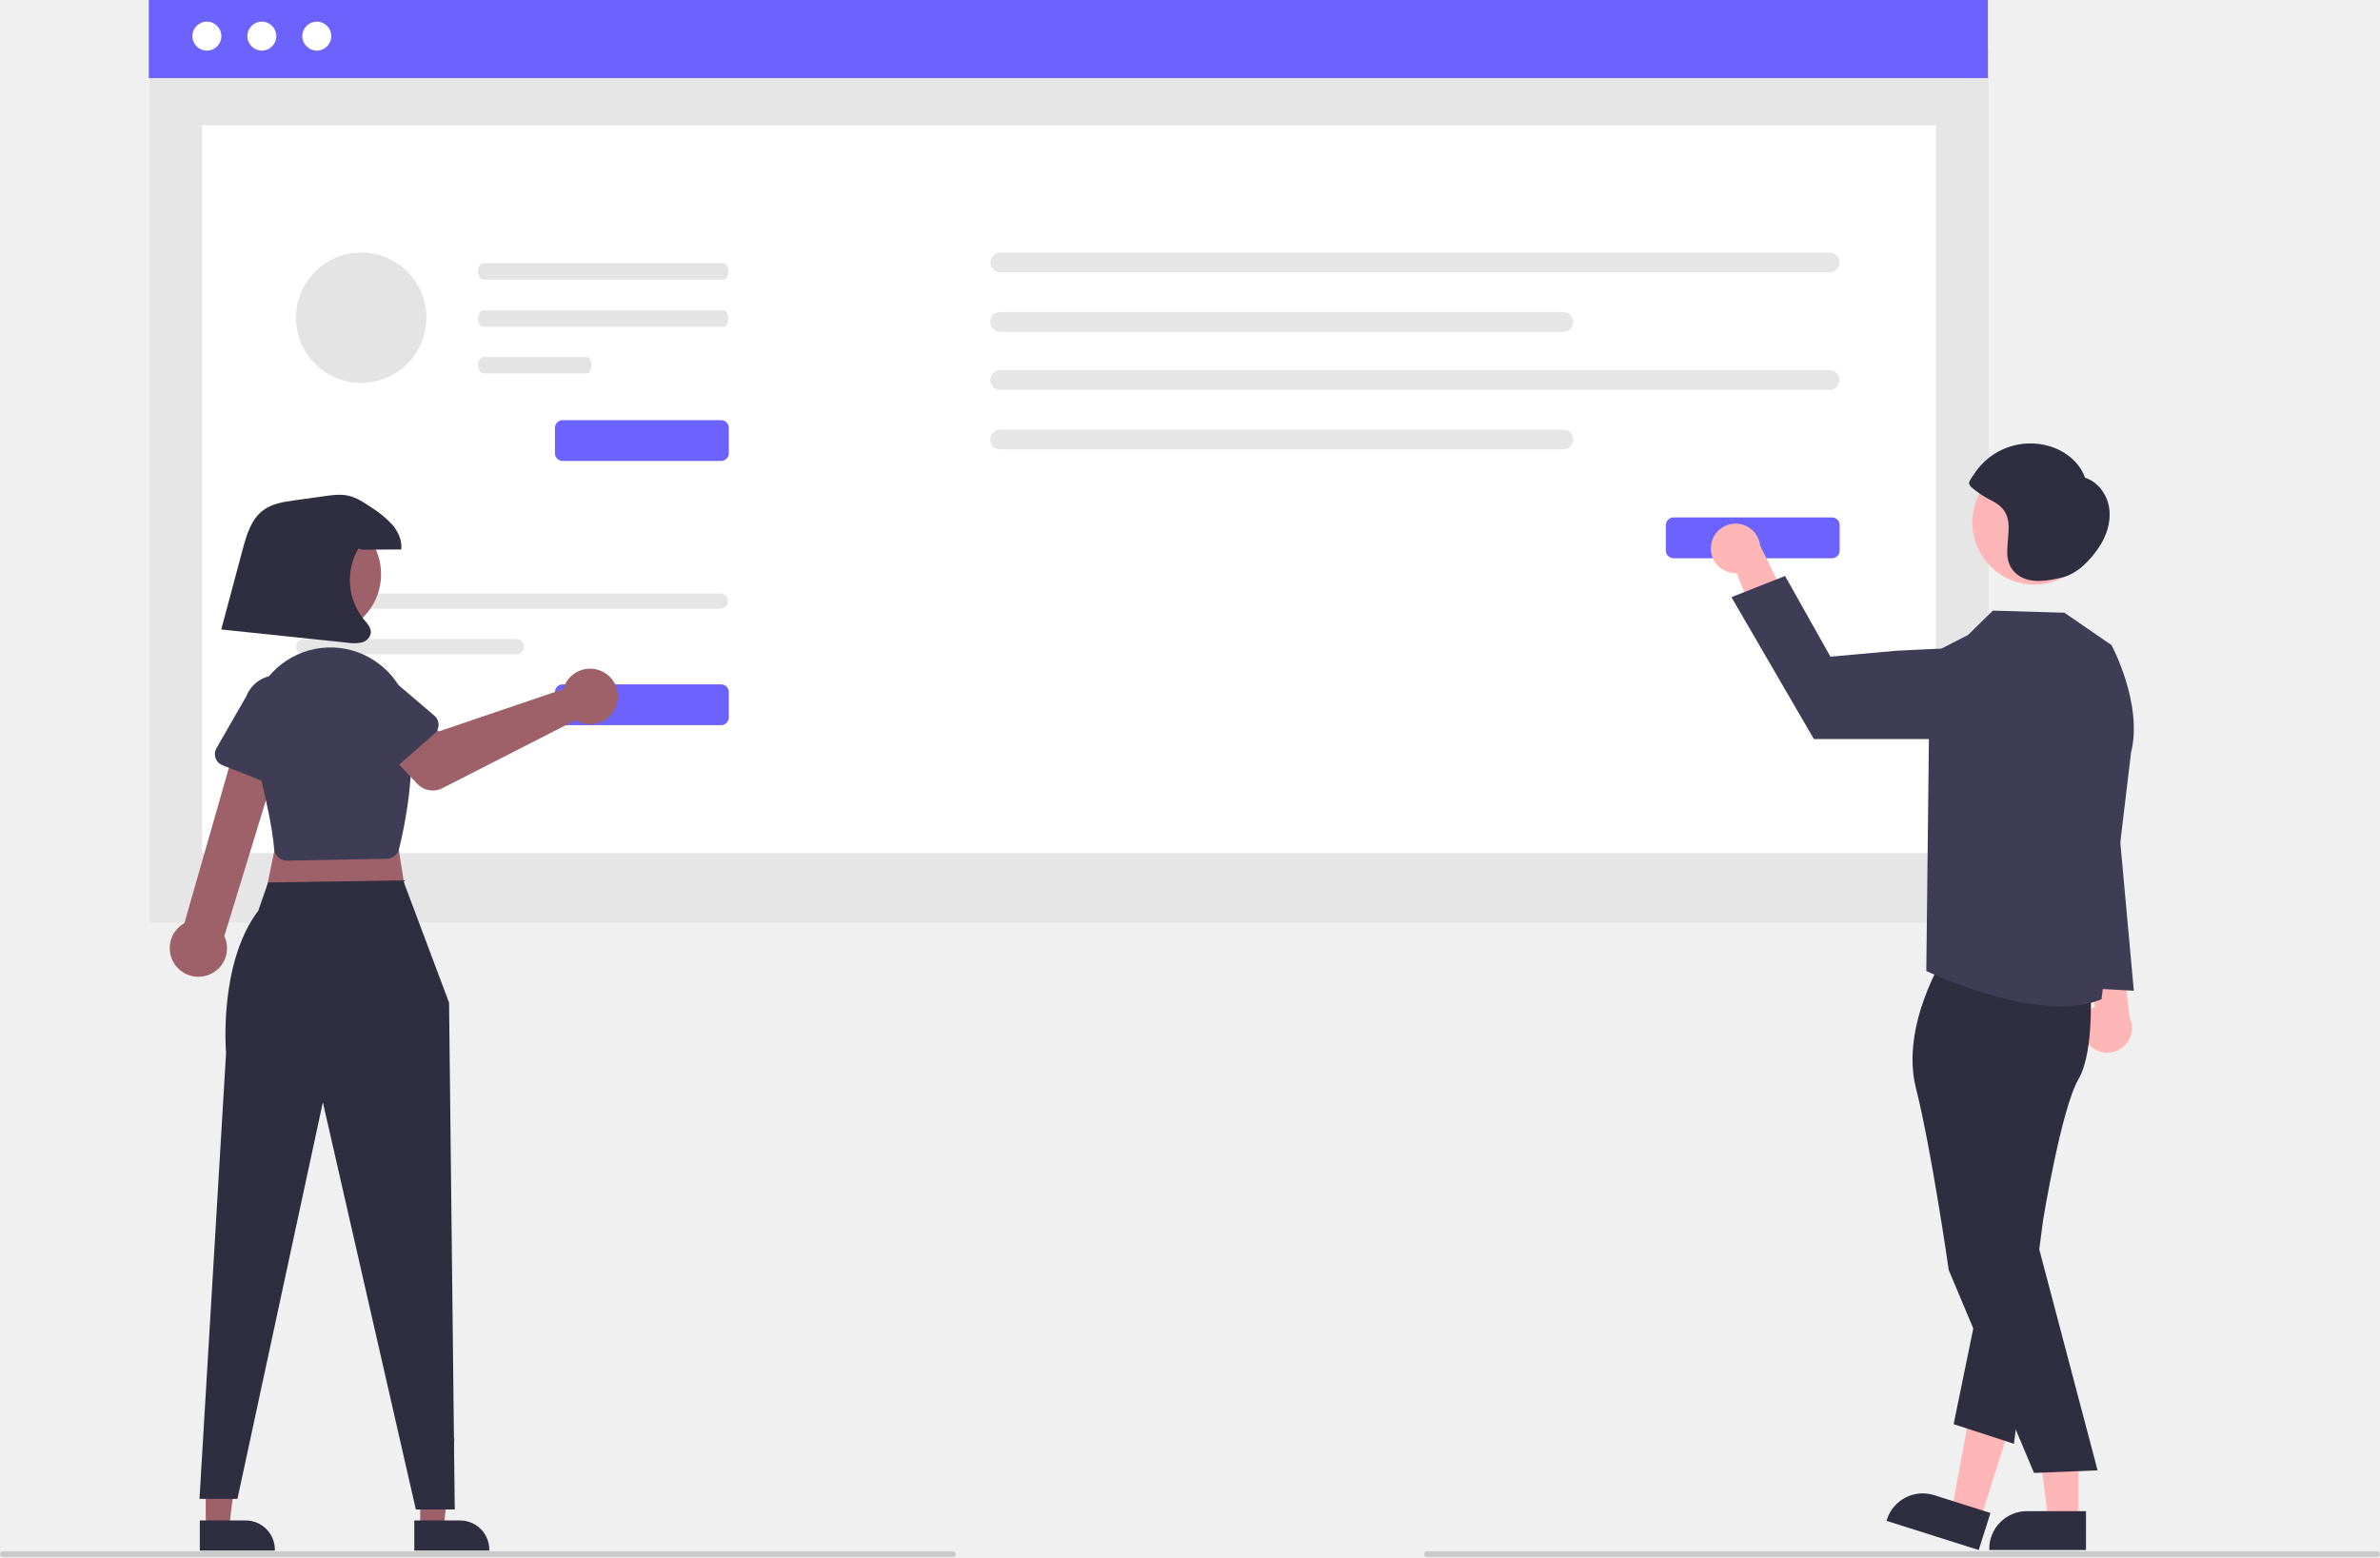
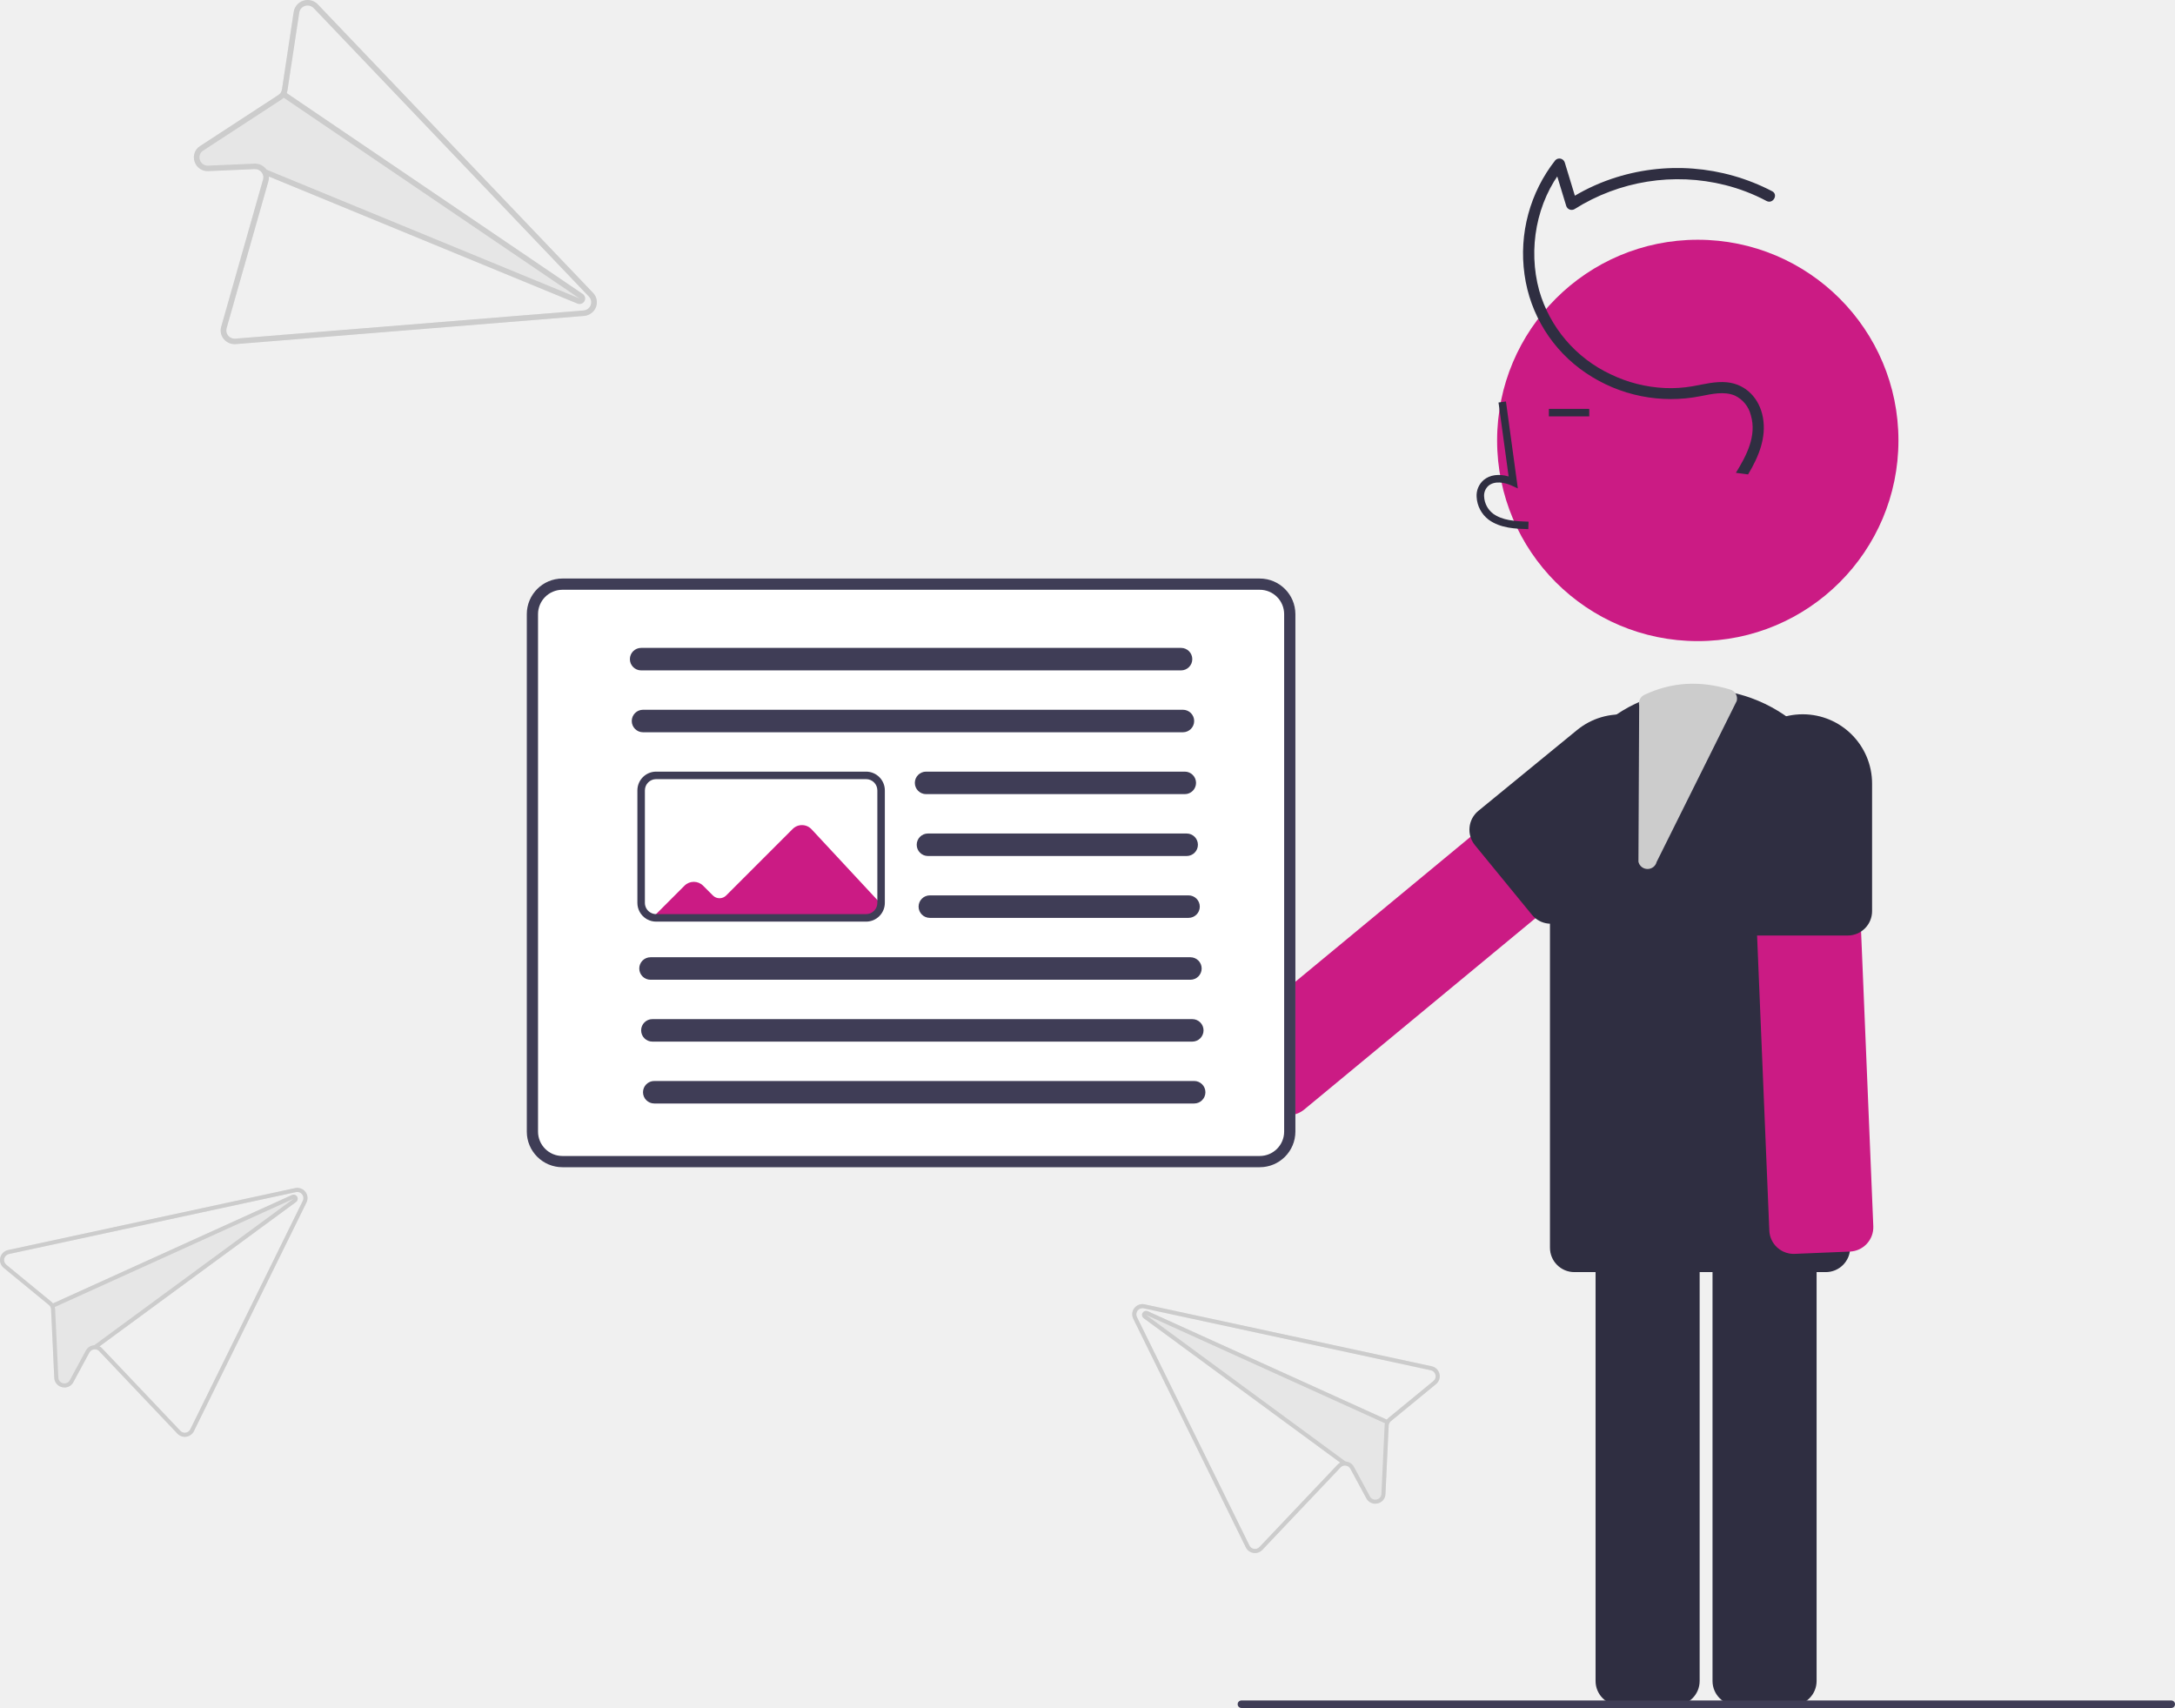
- <svg xmlns="http://www.w3.org/2000/svg" data-name="Layer 1" width="972.675" height="636.537" viewBox="0 0 972.675 636.537">
-   <path d="M967.084,558.393a10.056,10.056,0,0,1,2.728-15.176l-6.582-35.123,17.12,7.193,3.626,32.251a10.11,10.11,0,0,1-16.892,10.856Z" transform="translate(-113.6623 -131.7314)" fill="#ffb6b6" />
-   <rect id="f38b076b-59d8-4a3a-9764-ba710fdc09c8" data-name="Rectangle 62" x="61.138" y="20.606" width="751.606" height="356.65" fill="#e6e6e6" />
-   <rect id="a3e272cc-df3f-4d80-b321-62d216886f20" data-name="Rectangle 75" x="82.63" y="51.189" width="708.622" height="297.564" fill="#fff" />
-   <rect id="e835d13b-e721-4725-9202-bbf482b4bd3b" data-name="Rectangle 80" x="60.817" width="751.606" height="31.93" fill="#6c63ff" />
-   <circle id="be4979c6-1dab-43b6-a6ee-71cd46d62419" data-name="Ellipse 90" cx="84.545" cy="14.769" r="5.918" fill="#fff" />
-   <circle id="b0ea5047-583b-4910-b1a7-8a4b76ab40b8" data-name="Ellipse 91" cx="107.009" cy="14.769" r="5.918" fill="#fff" />
-   <circle id="f37d9a3e-ad35-4554-bb71-f31101cbe222" data-name="Ellipse 92" cx="129.473" cy="14.769" r="5.918" fill="#fff" />
-   <path id="bb164f67-fbc5-46a9-bc53-51bf316e72eb-253" data-name="Path 142" d="M237.734,374.365a3.106,3.106,0,0,0,0,6.211h170.406a3.106,3.106,0,0,0,0-6.211Z" transform="translate(-113.6623 -131.7314)" fill="#e6e6e6" />
-   <path id="a443cdab-5007-48b4-8b70-6d9701024bb2-254" data-name="Path 143" d="M237.734,393a3.106,3.106,0,0,0,0,6.211h86.996a3.106,3.106,0,0,0,0-6.211Z" transform="translate(-113.6623 -131.7314)" fill="#e6e6e6" />
-   <path id="f7d6bd93-8cee-4d05-900c-0964279c7a84-255" data-name="Path 154" d="M408.355,428.181H343.623a3.166,3.166,0,0,1-3.162-3.162V414.648a3.166,3.166,0,0,1,3.162-3.162h64.731a3.166,3.166,0,0,1,3.162,3.162V425.019A3.166,3.166,0,0,1,408.355,428.181Z" transform="translate(-113.6623 -131.7314)" fill="#6c63ff" />
-   <path id="b9375ed9-a91c-4567-8040-b14da9424350-256" data-name="Path 154" d="M408.355,320.181H343.623a3.166,3.166,0,0,1-3.162-3.162V306.648a3.166,3.166,0,0,1,3.162-3.162h64.731a3.166,3.166,0,0,1,3.162,3.162V317.019A3.166,3.166,0,0,1,408.355,320.181Z" transform="translate(-113.6623 -131.7314)" fill="#6c63ff" />
-   <path id="e51c2c64-3ae5-421d-97d2-6993e1b4a0e1-257" data-name="Path 142" d="M522.45,234.962a4.052,4.052,0,0,0,0,8.104H861.361a4.052,4.052,0,0,0,0-8.104Z" transform="translate(-113.6623 -131.7314)" fill="#e6e6e6" />
-   <path id="bb6ebd78-ef21-4bf3-8138-c36b4f5ae8d3-258" data-name="Path 143" d="M522.45,259.277a4.052,4.052,0,0,0,0,8.104H752.524a4.052,4.052,0,0,0,0-8.104Z" transform="translate(-113.6623 -131.7314)" fill="#e6e6e6" />
-   <path id="b0279cb1-e051-4fdd-8ff4-a6bdaa244cb4-259" data-name="Path 142" d="M522.45,283.042a4.052,4.052,0,0,0,0,8.104H861.361a4.052,4.052,0,0,0,0-8.104Z" transform="translate(-113.6623 -131.7314)" fill="#e6e6e6" />
-   <path id="b8fe22d0-d29e-4fd2-8057-acce26acd380-260" data-name="Path 143" d="M522.45,307.358a4.052,4.052,0,0,0,0,8.104H752.524a4.052,4.052,0,0,0,0-8.104Z" transform="translate(-113.6623 -131.7314)" fill="#e6e6e6" />
-   <path id="e1b0698e-7706-4223-aefd-57a6dfde5692-261" data-name="Path 154" d="M862.355,359.948H797.623a3.166,3.166,0,0,1-3.162-3.162V346.414a3.166,3.166,0,0,1,3.162-3.162h64.731a3.166,3.166,0,0,1,3.162,3.162v10.371A3.166,3.166,0,0,1,862.355,359.948Z" transform="translate(-113.6623 -131.7314)" fill="#6c63ff" />
-   <path id="f8f2501b-24d6-4bc5-9452-5f6747352c8d-262" data-name="Path 155" d="M311.127,239.351c-1.15.004-2.081,1.497-2.078,3.336.002,1.834.931,3.319,2.078,3.323h98.18c1.15-.004,2.081-1.497,2.078-3.336-.002-1.834-.931-3.319-2.078-3.323Z" transform="translate(-113.6623 -131.7314)" fill="#e4e4e4" />
-   <path id="bf240ba4-7ac6-4616-9791-82be96e2dade-263" data-name="Path 156" d="M311.127,258.643c-1.15.004-2.081,1.497-2.078,3.336.002,1.834.931,3.319,2.078,3.323h98.18c1.15-.004,2.081-1.497,2.078-3.336-.002-1.834-.931-3.319-2.078-3.323Z" transform="translate(-113.6623 -131.7314)" fill="#e4e4e4" />
-   <path id="a4452d36-433f-4f97-99ed-f04c2decb731-264" data-name="Path 157" d="M311.127,277.702c-1.15.004-2.081,1.497-2.078,3.336.002,1.834.931,3.319,2.078,3.323h42.247c1.15-.004,2.081-1.497,2.078-3.336-.002-1.834-.931-3.319-2.078-3.323Z" transform="translate(-113.6623 -131.7314)" fill="#e4e4e4" />
-   <circle cx="147.615" cy="129.872" r="26.642" fill="#e4e4e4" />
-   <path d="M812.935,354.671a10.056,10.056,0,0,0,10.453,11.335l13.316,33.161,10.577-15.263-14.266-29.151a10.11,10.11,0,0,0-20.079-.082Z" transform="translate(-113.6623 -131.7314)" fill="#ffb6b6" />
-   <polygon points="849.397 621.765 837.138 621.765 831.305 574.477 849.4 574.478 849.397 621.765" fill="#ffb6b6" />
-   <path d="M966.186,765.381l-39.531-.001v-.5A15.387,15.387,0,0,1,942.042,749.493h.001l24.144.001Z" transform="translate(-113.6623 -131.7314)" fill="#2f2e41" />
-   <polygon points="809.279 621.376 797.591 617.675 806.302 570.832 823.552 576.294 809.279 621.376" fill="#ffb6b6" />
-   <path d="M922.336,765.381l-37.687-11.932.151-.477A15.387,15.387,0,0,1,904.112,742.947l.001 0,23.018,7.288Z" transform="translate(-113.6623 -131.7314)" fill="#2f2e41" />
-   <path d="M908.421,522.381s-18.19,28.562-11.762,54.054,13.428,74.492,13.428,74.492l34.852,82.943,25.98-1.06-25.8-97.793,1.02-65.386s17.932-31.249,14.44-40.977S908.421,522.381,908.421,522.381Z" transform="translate(-113.6623 -131.7314)" fill="#2f2e41" />
-   <path d="M967.849,532.593s2.238,28.335-4.762,40.335-14.458,57.673-14.458,57.673l-11.898,91.346-24.644-8.02L933.101,611.585l16.517-80.504Z" transform="translate(-113.6623 -131.7314)" fill="#2f2e41" />
-   <path d="M976.586,395.427l-19.228-13.216-29.26-.85-10.19,9.99-15.55,7.941-1.44,129.364s46.565,22.319,71.617,11.546l12.051-100.774C989.586,419.427,976.586,395.427,976.586,395.427Z" transform="translate(-113.6623 -131.7314)" fill="#3f3d56" />
-   <path d="M906.264,433.861H854.976l-33.696-58.002,21.911-8.679,18.556,33.008,26.857-2.431,16.769-.811a18.468,18.468,0,0,1,19.222,20.697h0A18.49,18.49,0,0,1,906.264,433.861Z" transform="translate(-113.6623 -131.7314)" fill="#3f3d56" />
-   <circle cx="831.452" cy="213.606" r="25.37" fill="#ffb6b6" />
-   <path d="M975.683,339.566c-.779-5.57-4.551-10.858-9.916-12.546-2.131-6.189-7.776-10.745-14.012-12.731a27.372,27.372,0,0,0-31.467,11.477c-.477.75-1.945,2.594-1.904,3.49.052,1.137,1.792,2.312,2.666,3.029a39.086,39.086,0,0,0,6.97,4.302c9.123,4.73,6.086,12.162,5.962,20.585-.06,4.093,1.306,7.588,4.797,9.926,5.037,3.374,12.246,2.032,17.727.678,6.219-1.537,11.389-7,14.936-12.268C974.583,350.842,976.462,345.135,975.683,339.566Z" transform="translate(-113.6623 -131.7314)" fill="#2f2e41" />
-   <polygon points="862.197 296.725 872.069 405.008 840.352 403.307 862.197 296.725" fill="#3f3d56" />
-   <path d="M1085.147,768.269H696.853a1.191,1.191,0,0,1,0-2.381h388.294a1.191,1.191,0,0,1,0,2.381Z" transform="translate(-113.6623 -131.7314)" fill="#cacaca" />
-   <polygon points="84.089 624.666 93.598 624.666 98.122 587.987 84.087 587.987 84.089 624.666" fill="#9e616a" />
-   <path d="M195.326,753.293,214.053,753.292h.001a11.935,11.935,0,0,1,11.935,11.934v.388l-30.662.001Z" transform="translate(-113.6623 -131.7314)" fill="#2f2e41" />
-   <polygon points="171.738 624.666 181.247 624.666 185.771 587.987 171.736 587.987 171.738 624.666" fill="#9e616a" />
-   <path d="M282.974,753.293l18.727-.001h.001a11.935,11.935,0,0,1,11.935,11.934v.388l-30.662.001Z" transform="translate(-113.6623 -131.7314)" fill="#2f2e41" />
-   <polygon points="160.256 329.996 166.461 369.554 107.512 370.33 115.268 332.323 160.256 329.996" fill="#9e616a" />
-   <path d="M278.413,491.627l18.775,49.993,2.327,207.179H283.614l-38.007-166.457-34.904,162.112H195.19l10.859-182.279s-3.202-36.585,13.186-58.174l3.989-11.525Z" transform="translate(-113.6623 -131.7314)" fill="#2f2e41" />
-   <path d="M197.878,530.599a11.637,11.637,0,0,0,7.456-16.211l25.078-81.761-18.446-3.656-22.936,80.142a11.7,11.7,0,0,0,8.848,21.486Z" transform="translate(-113.6623 -131.7314)" fill="#9e616a" />
-   <path d="M230.953,483.575a5.285,5.285,0,0,1-1.025-.101h0a5.301,5.301,0,0,1-4.246-4.803c-.583-7.984-3.472-21.88-8.587-41.305a32.691,32.691,0,0,1,51.621-34.137,32.269,32.269,0,0,1,12.45,22.068c2.542,22.388-2.251,44.865-4.429,53.49a5.312,5.312,0,0,1-5.035,4.002L231.066,483.574C231.028,483.575,230.991,483.575,230.953,483.575Z" transform="translate(-113.6623 -131.7314)" fill="#3f3d56" />
-   <path d="M344.481,411.757a11.402,11.402,0,0,0-.6,1.692l-50.864,17.284-9.828-8.586-14.897,13.139,15.922,16.891a8.666,8.666,0,0,0,10.248,1.773l54.428-27.802a11.371,11.371,0,1,0-4.409-14.392Z" transform="translate(-113.6623 -131.7314)" fill="#9e616a" />
-   <path d="M291.244,431.678l-18.542,16.195a4.875,4.875,0,0,1-7.308-1.037l-13.263-20.653a13.537,13.537,0,0,1,20.444-17.751l18.624,15.864a4.875,4.875,0,0,1,.045,7.381Z" transform="translate(-113.6623 -131.7314)" fill="#3f3d56" />
-   <path d="M227.482,453.561l-22.914-9.002a4.875,4.875,0,0,1-2.445-6.965l12.226-21.283a13.537,13.537,0,0,1,25.171,9.974l-5.506,23.837a4.875,4.875,0,0,1-6.531,3.438Z" transform="translate(-113.6623 -131.7314)" fill="#3f3d56" />
-   <circle cx="130.806" cy="234.729" r="24.925" fill="#9e616a" />
-   <path d="M503.147,768.269H114.853a1.191,1.191,0,0,1,0-2.381H503.147a1.191,1.191,0,0,1,0,2.381Z" transform="translate(-113.6623 -131.7314)" fill="#cacaca" />
-   <path d="M261.614,356.441q8.021-.045,16.043-.09c.38-3.645-1.242-7.271-3.605-10.071a41.058,41.058,0,0,0-8.446-6.982c-3.067-2.105-6.245-4.258-9.892-4.994-3.057-.617-6.216-.189-9.304.241q-6.143.854-12.285,1.708c-4.495.625-9.198,1.332-12.849,4.028-4.938,3.646-6.826,10.034-8.413,15.962l-8.782,32.816,51.871,5.441a14.261,14.261,0,0,0,5.653-.164,4.859,4.859,0,0,0,3.615-3.952c.149-2.115-1.529-3.847-2.892-5.472a25.562,25.562,0,0,1-2.205-28.906Z" transform="translate(-113.6623 -131.7314)" fill="#2f2e41" />
+ <svg xmlns="http://www.w3.org/2000/svg" data-name="Layer 1" width="580.101" height="455.488" viewBox="0 0 580.101 455.488">
+   <circle cx="452.82" cy="117.456" r="53.519" fill="#cb1b84" />
+   <path d="M766.702,670.558V547.543a6.508,6.508,0,0,1,6.5-6.5h14.759a6.508,6.508,0,0,1,6.5,6.5V670.558a6.508,6.508,0,0,1-6.5,6.5H773.202A6.508,6.508,0,0,1,766.702,670.558Z" transform="translate(-309.9494 -222.2559)" fill="#2f2e41" />
+   <path d="M735.509,670.558V547.543a6.508,6.508,0,0,1,6.5-6.5h14.76a6.508,6.508,0,0,1,6.5,6.5V670.558a6.508,6.508,0,0,1-6.5,6.5H742.009A6.508,6.508,0,0,1,735.509,670.558Z" transform="translate(-309.9494 -222.2559)" fill="#2f2e41" />
+   <path d="M723.346,555.005V446.061a40.031,40.031,0,0,1,40.031-40.031h0a40.031,40.031,0,0,1,40.031,40.031V555.005a6.5,6.5,0,0,1-6.5,6.5h-67.062A6.5,6.5,0,0,1,723.346,555.005Z" transform="translate(-309.9494 -222.2559)" fill="#2f2e41" />
+   <path d="M717.573,363.37l.056-2c-3.721-.104-7.001-.337-9.466-2.138a6.148,6.148,0,0,1-2.381-4.528,3.514,3.514,0,0,1,1.153-2.895c1.636-1.382,4.269-.935,6.188-.055l1.655.759-3.173-23.19-1.981.271,2.699,19.727c-2.607-.767-5.023-.437-6.678.961a5.471,5.471,0,0,0-1.86,4.492,8.133,8.133,0,0,0,3.2,6.073C710.151,363.162,714.266,363.277,717.573,363.37Z" transform="translate(-309.9494 -222.2559)" fill="#2f2e41" />
+   <rect x="413.103" y="109.04" width="10.771" height="2" fill="#2f2e41" />
+   <path d="M783.941,554.93a6.454,6.454,0,0,1-2.092-4.514L776.753,427.508a6.5,6.5,0,0,1,6.225-6.764l14.747-.612a6.506,6.506,0,0,1,6.763,6.225l5.096,122.909a6.508,6.508,0,0,1-6.225,6.764l-14.747.611a6.561,6.561,0,0,1-1.405-.091A6.453,6.453,0,0,1,783.941,554.93Z" transform="translate(-309.9494 -222.2559)" fill="#cb1b84" />
+   <path d="M802.759,471.744h-24a6.507,6.507,0,0,1-6.5-6.5v-34a18.5,18.5,0,0,1,37,0v34A6.507,6.507,0,0,1,802.759,471.744Z" transform="translate(-309.9494 -222.2559)" fill="#2f2e41" />
+   <path d="M648.638,517.293,639.229,505.921a6.508,6.508,0,0,1,.864-9.152l94.781-78.416a6.504,6.504,0,0,1,9.151.864l9.409,11.373a6.5,6.5,0,0,1-.865,9.151L657.79,518.157a6.507,6.507,0,0,1-8.144.119A6.561,6.561,0,0,1,648.638,517.293Z" transform="translate(-309.9494 -222.2559)" fill="#cb1b84" />
+   <path d="M718.535,466.217l-15.203-18.57a6.507,6.507,0,0,1,.912-9.147l26.308-21.538a18.5,18.5,0,1,1,23.438,28.63l-26.308,21.538A6.507,6.507,0,0,1,718.535,466.217Z" transform="translate(-309.9494 -222.2559)" fill="#2f2e41" />
+   <path d="M776.187,348.773c2.787-4.656,4.968-9.786,3.933-15.302-.924-4.926-4.469-8.762-9.567-9.266-3.07-.303-6.125.516-9.123,1.05a34.246,34.246,0,0,1-7.448.482,36.994,36.994,0,0,1-14.451-3.664,35.469,35.469,0,0,1-19.056-22.331c-3.042-11.074-.783-23.649,6.44-32.663l-2.507-.662,3.264,10.724a1.515,1.515,0,0,0,2.204.896,51.664,51.664,0,0,1,40.201-6.427,48.947,48.947,0,0,1,11.031,4.243c1.704.906,3.221-1.683,1.514-2.59a54.697,54.697,0,0,0-42.915-3.288,52.214,52.214,0,0,0-11.345,5.472l2.204.896-3.264-10.724a1.512,1.512,0,0,0-2.507-.662,40.207,40.207,0,0,0-8.241,30.483,37.94,37.94,0,0,0,16.429,26.319,40.458,40.458,0,0,0,30.554,6.142c2.936-.564,6.265-1.372,9.146-.143a7.9,7.9,0,0,1,4.234,5.208c1.632,5.531-1.145,10.784-3.982,15.383Z" transform="translate(-309.9494 -222.2559)" fill="#2f2e41" />
+   <path d="M749.376,453.997l-.037-0a2.466,2.466,0,0,1-2.399-1.927l.196-41.668a2.535,2.535,0,0,1,1.4-2.853c7.253-3.407,14.749-3.865,22.913-1.397a2.502,2.502,0,0,1,1.707,3.042L751.79,452.136A2.465,2.465,0,0,1,749.376,453.997Z" transform="translate(-309.9494 -222.2559)" fill="#ccc" />
+   <path d="M889.051,677.744h-248a1,1,0,0,1,0-2h248a1,1,0,0,1,0,2Z" transform="translate(-309.9494 -222.2559)" fill="#3f3d56" />
+   <path d="M645.949,533.538h-186a9.511,9.511,0,0,1-9.5-9.5v-138a9.511,9.511,0,0,1,9.5-9.5h186a9.511,9.511,0,0,1,9.5,9.5v138A9.511,9.511,0,0,1,645.949,533.538Z" transform="translate(-309.9494 -222.2559)" fill="#fff" />
+   <path d="M484.027,466.948l35.971.59h20.952a3.504,3.504,0,0,0,3.5-3.5v-1.223l-18.041-19.399a3.5,3.5,0,0,0-5.038-.091l-17.744,17.744a2.502,2.502,0,0,1-3.534.001l-2.626-2.622a3.503,3.503,0,0,0-4.949.002Z" transform="translate(-309.9494 -222.2559)" fill="#cb1b84" />
+   <path d="M645.949,533.538h-186a9.511,9.511,0,0,1-9.5-9.5v-138a9.511,9.511,0,0,1,9.5-9.5h186a9.511,9.511,0,0,1,9.5,9.5v138A9.511,9.511,0,0,1,645.949,533.538Zm-186-154a6.507,6.507,0,0,0-6.5,6.5v138a6.507,6.507,0,0,0,6.5,6.5h186a6.507,6.507,0,0,0,6.5-6.5v-138a6.507,6.507,0,0,0-6.5-6.5Z" transform="translate(-309.9494 -222.2559)" fill="#3f3d56" />
+   <path d="M624.949,401.038h-144a3,3,0,0,1,0-6h144a3,3,0,0,1,0,6Z" transform="translate(-309.9494 -222.2559)" fill="#3f3d56" />
+   <path d="M625.449,417.538h-144a3,3,0,0,1,0-6h144a3,3,0,0,1,0,6Z" transform="translate(-309.9494 -222.2559)" fill="#3f3d56" />
+   <path d="M625.949,434.038h-69a3,3,0,0,1,0-6h69a3,3,0,0,1,0,6Z" transform="translate(-309.9494 -222.2559)" fill="#3f3d56" />
+   <path d="M626.449,450.538h-69a3,3,0,0,1,0-6h69a3,3,0,0,1,0,6Z" transform="translate(-309.9494 -222.2559)" fill="#3f3d56" />
+   <path d="M626.949,467.038h-69a3,3,0,0,1,0-6h69a3,3,0,0,1,0,6Z" transform="translate(-309.9494 -222.2559)" fill="#3f3d56" />
+   <path d="M627.449,483.538h-144a3,3,0,0,1,0-6h144a3,3,0,0,1,0,6Z" transform="translate(-309.9494 -222.2559)" fill="#3f3d56" />
+   <path d="M627.949,500.038h-144a3,3,0,0,1,0-6h144a3,3,0,0,1,0,6Z" transform="translate(-309.9494 -222.2559)" fill="#3f3d56" />
+   <path d="M628.449,516.538h-144a3,3,0,1,1,0-6h144a3,3,0,0,1,0,6Z" transform="translate(-309.9494 -222.2559)" fill="#3f3d56" />
+   <path d="M540.949,468.038h-56a4.916,4.916,0,0,1-2.384-.61h-.014l-.254-.153a4.98,4.98,0,0,1-2.348-4.237v-30a5.006,5.006,0,0,1,5-5h56a5.006,5.006,0,0,1,5,5v30A5.006,5.006,0,0,1,540.949,468.038Zm-57.714-2.541.144.088a2.906,2.906,0,0,0,1.571.452h56a3.003,3.003,0,0,0,3-3v-30a3.003,3.003,0,0,0-3-3h-56a3.003,3.003,0,0,0-3,3v30A2.987,2.987,0,0,0,483.235,465.497Z" transform="translate(-309.9494 -222.2559)" fill="#3f3d56" />
+   <path d="M312.093,555.619a2.722,2.722,0,0,0-1.149,4.763l12.027,9.873a1.769,1.769,0,0,1,.429.529,1.663,1.663,0,0,1,.167.655l.855,18.232a2.66,2.66,0,0,0,2.108,2.527l.021.005a2.657,2.657,0,0,0,2.975-1.363l4.27-7.898a1.637,1.637,0,0,1,1.457-.847,1.582,1.582,0,0,1,1.163.508L357.264,604.584a2.701,2.701,0,0,0,2.381.816,2.729,2.729,0,0,0,2.027-1.484l30.015-60.953a2.72,2.72,0,0,0-3.015-3.864l-.982.211-75.596,16.307Zm-.462,3.924a1.635,1.635,0,0,1,.694-2.859l75.572-16.301,1.006-.217a1.635,1.635,0,0,1,1.81,2.316L360.698,603.434a1.631,1.631,0,0,1-2.645.4l-20.847-21.982a2.607,2.607,0,0,0-.71-.541l52.412-38.5a1.089,1.089,0,0,0-.908-1.938.949.949,0,0,0-.175.061L324.082,569.844a2.682,2.682,0,0,0-.423-.428l-12.027-9.873Z" transform="translate(-309.9494 -222.2559)" fill="#e6e6e6" />
+   <path d="M312.093,555.619a2.722,2.722,0,0,0-1.149,4.763l12.027,9.873a1.769,1.769,0,0,1,.429.529,1.663,1.663,0,0,1,.167.655l.855,18.232a2.66,2.66,0,0,0,2.108,2.527l.021.005a2.657,2.657,0,0,0,2.975-1.363l4.27-7.898a1.637,1.637,0,0,1,1.457-.847,1.582,1.582,0,0,1,1.163.508L357.264,604.584a2.701,2.701,0,0,0,2.381.816,2.729,2.729,0,0,0,2.027-1.484l30.015-60.953a2.72,2.72,0,0,0-3.015-3.864l-.982.211-75.596,16.307Zm-.462,3.924a1.635,1.635,0,0,1,.694-2.859l75.572-16.301,1.006-.217a1.635,1.635,0,0,1,1.81,2.316L360.698,603.434a1.631,1.631,0,0,1-2.645.4l-20.847-21.982a2.607,2.607,0,0,0-.71-.541,2.646,2.646,0,0,0-1.235-.307c-.061-.002-.123.001-.185.004l-.005-.001A2.713,2.713,0,0,0,332.842,582.424l-4.271,7.904a1.583,1.583,0,0,1-1.789.813l-.011-.002a1.579,1.579,0,0,1-1.263-1.516l-.855-18.232a2.573,2.573,0,0,0-.086-.57l.001-.005a2.607,2.607,0,0,0-.197-.517,2.527,2.527,0,0,0-.289-.454,2.682,2.682,0,0,0-.423-.428l-12.027-9.873Z" transform="translate(-309.9494 -222.2559)" fill="#ccc" />
+   <path d="M324.082,569.844l63.744-28.909a.949.949,0,0,1,.175-.061,1.089,1.089,0,0,1,.908,1.938l-52.412,38.5-.925.681-.641-.877.141-.108.005.001,53.185-39.075-63.693,28.881-.001.005-.278.122-.449-.99Z" transform="translate(-309.9494 -222.2559)" fill="#ccc" />
+   <path d="M691.806,586.619l-75.596-16.307-.982-.211a2.72,2.72,0,0,0-3.015,3.864L642.227,634.917a2.729,2.729,0,0,0,2.027,1.484,2.701,2.701,0,0,0,2.381-.816l20.847-21.982a1.582,1.582,0,0,1,1.163-.508,1.637,1.637,0,0,1,1.457.847l4.27,7.898a2.657,2.657,0,0,0,2.975,1.363l.021-.005a2.66,2.66,0,0,0,2.108-2.527l.855-18.232a1.663,1.663,0,0,1,.167-.655,1.769,1.769,0,0,1,.429-.529l12.027-9.873a2.722,2.722,0,0,0-1.149-4.763Zm.462,3.924-12.027,9.873a2.683,2.683,0,0,0-.423.428L616.073,571.935a.949.949,0,0,0-.175-.061,1.089,1.089,0,0,0-.908,1.938l52.412,38.5a2.607,2.607,0,0,0-.71.541l-20.847,21.982a1.631,1.631,0,0,1-2.645-.4L613.186,573.481a1.635,1.635,0,0,1,1.81-2.316l1.006.217L691.574,587.684a1.635,1.635,0,0,1,.694,2.859Z" transform="translate(-309.9494 -222.2559)" fill="#e6e6e6" />
+   <path d="M691.806,586.619l-75.596-16.307-.982-.211a2.72,2.72,0,0,0-3.015,3.864L642.227,634.917a2.729,2.729,0,0,0,2.027,1.484,2.701,2.701,0,0,0,2.381-.816l20.847-21.982a1.582,1.582,0,0,1,1.163-.508,1.637,1.637,0,0,1,1.457.847l4.27,7.898a2.657,2.657,0,0,0,2.975,1.363l.021-.005a2.66,2.66,0,0,0,2.108-2.527l.855-18.232a1.663,1.663,0,0,1,.167-.655,1.769,1.769,0,0,1,.429-.529l12.027-9.873a2.722,2.722,0,0,0-1.149-4.763Zm.462,3.924-12.027,9.873a2.683,2.683,0,0,0-.423.428,2.527,2.527,0,0,0-.289.454,2.607,2.607,0,0,0-.197.517l.001.005a2.573,2.573,0,0,0-.086.57l-.855,18.232a1.579,1.579,0,0,1-1.263,1.516l-.011.002a1.583,1.583,0,0,1-1.789-.813l-4.271-7.904a2.713,2.713,0,0,0-2.229-1.417l-.005.001c-.062-.003-.124-.006-.185-.004a2.646,2.646,0,0,0-1.235.307,2.607,2.607,0,0,0-.71.541l-20.847,21.982a1.631,1.631,0,0,1-2.645-.4L613.186,573.481a1.635,1.635,0,0,1,1.81-2.316l1.006.217L691.574,587.684a1.635,1.635,0,0,1,.694,2.859Z" transform="translate(-309.9494 -222.2559)" fill="#ccc" />
+   <path d="M680.058,600.952l-.449.99-.278-.122-.001-.005-63.693-28.881,53.185,39.075.005-.001.141.108-.641.877-.925-.681-52.412-38.5a1.089,1.089,0,0,1,.908-1.938.949.949,0,0,1,.175.061l63.744,28.909Z" transform="translate(-309.9494 -222.2559)" fill="#ccc" />
+   <path d="M394.705,223.412a3.758,3.758,0,0,0-6.414,1.969l-3.136,20.707a2.352,2.352,0,0,1-.32.861,2.258,2.258,0,0,1-.653.646L363.336,261.189a3.545,3.545,0,0,0-1.487,4.18l.009.028a3.642,3.642,0,0,0,3.701,2.49l12.302-.534a2.255,2.255,0,0,1,2.024,1.096,2.094,2.094,0,0,1,.222,1.693l-11.164,39.26a3.581,3.581,0,0,0,.718,3.312,3.777,3.777,0,0,0,3.175,1.313l92.868-7.514a3.765,3.765,0,0,0,2.253-.979,3.61,3.61,0,0,0,.167-5.172l-.941-.988-72.479-75.962Zm-4.942,2.181a2.186,2.186,0,0,1,.684-1.277,2.273,2.273,0,0,1,3.169.101l72.456,75.939.965,1.01a2.181,2.181,0,0,1,.592,1.308,2.213,2.213,0,0,1-2.041,2.382l-92.868,7.514a2.278,2.278,0,0,1-.779-.073,2.19,2.19,0,0,1-1.557-2.702l11.164-39.259a3.444,3.444,0,0,0,.136-1.193l82.243,33.86a1.515,1.515,0,0,0,1.655-.316,1.445,1.445,0,0,0-.014-2.072,1.295,1.295,0,0,0-.196-.16l-78.949-53.57a3.553,3.553,0,0,0,.205-.784l3.136-20.707Z" transform="translate(-309.9494 -222.2559)" fill="#e6e6e6" />
+   <path d="M394.705,223.412a3.758,3.758,0,0,0-6.414,1.969l-3.136,20.707a2.352,2.352,0,0,1-.32.861,2.258,2.258,0,0,1-.653.646L363.336,261.189a3.545,3.545,0,0,0-1.487,4.18l.009.028a3.642,3.642,0,0,0,3.701,2.49l12.302-.534a2.255,2.255,0,0,1,2.024,1.096,2.094,2.094,0,0,1,.222,1.693l-11.164,39.26a3.581,3.581,0,0,0,.718,3.312,3.777,3.777,0,0,0,3.175,1.313l92.868-7.514a3.765,3.765,0,0,0,2.253-.979,3.61,3.61,0,0,0,.167-5.172l-.941-.988-72.479-75.962Zm-4.942,2.181a2.186,2.186,0,0,1,.684-1.277,2.273,2.273,0,0,1,3.169.101l72.456,75.939.965,1.01a2.181,2.181,0,0,1,.592,1.308,2.213,2.213,0,0,1-2.041,2.382l-92.868,7.514a2.278,2.278,0,0,1-.779-.073,2.19,2.19,0,0,1-1.557-2.702l11.164-39.259a3.444,3.444,0,0,0,.136-1.193,3.511,3.511,0,0,0-.51-1.638c-.04-.072-.087-.141-.134-.211l-.002-.007a3.745,3.745,0,0,0-3.238-1.593l-12.31.536a2.169,2.169,0,0,1-2.217-1.503l-.005-.014a2.104,2.104,0,0,1,.893-2.506l20.846-13.595a3.515,3.515,0,0,0,.611-.493l.007-.002a3.519,3.519,0,0,0,.469-.585,3.374,3.374,0,0,0,.33-.648,3.553,3.553,0,0,0,.205-.784l3.136-20.707Z" transform="translate(-309.9494 -222.2559)" fill="#ccc" />
+   <path d="M386.422,247.083l78.949,53.57a1.295,1.295,0,0,1,.196.16,1.445,1.445,0,0,1,.322,1.623,1.504,1.504,0,0,1-1.963.765l-82.243-33.86-1.453-.596.58-1.346.226.088.002.007,83.465,34.355L385.623,248.317l-.007.002-.34-.236.849-1.203Z" transform="translate(-309.9494 -222.2559)" fill="#ccc" />
</svg>
